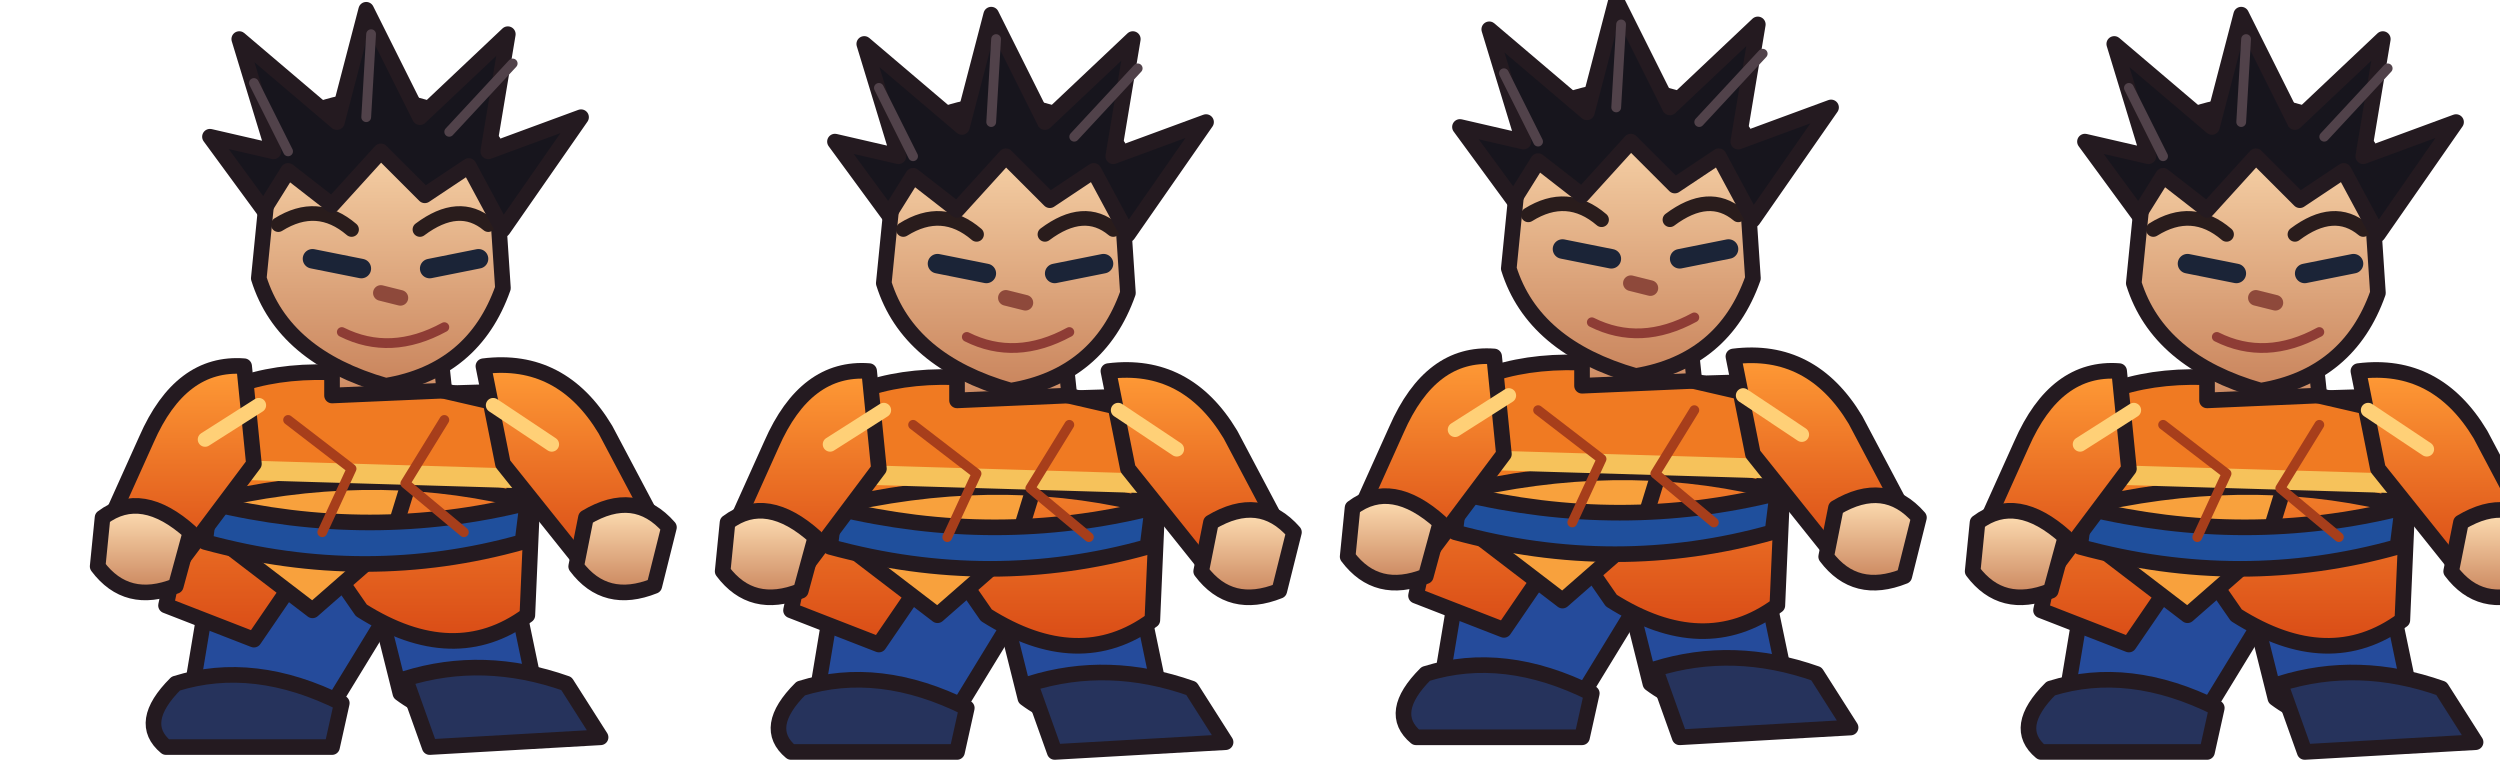
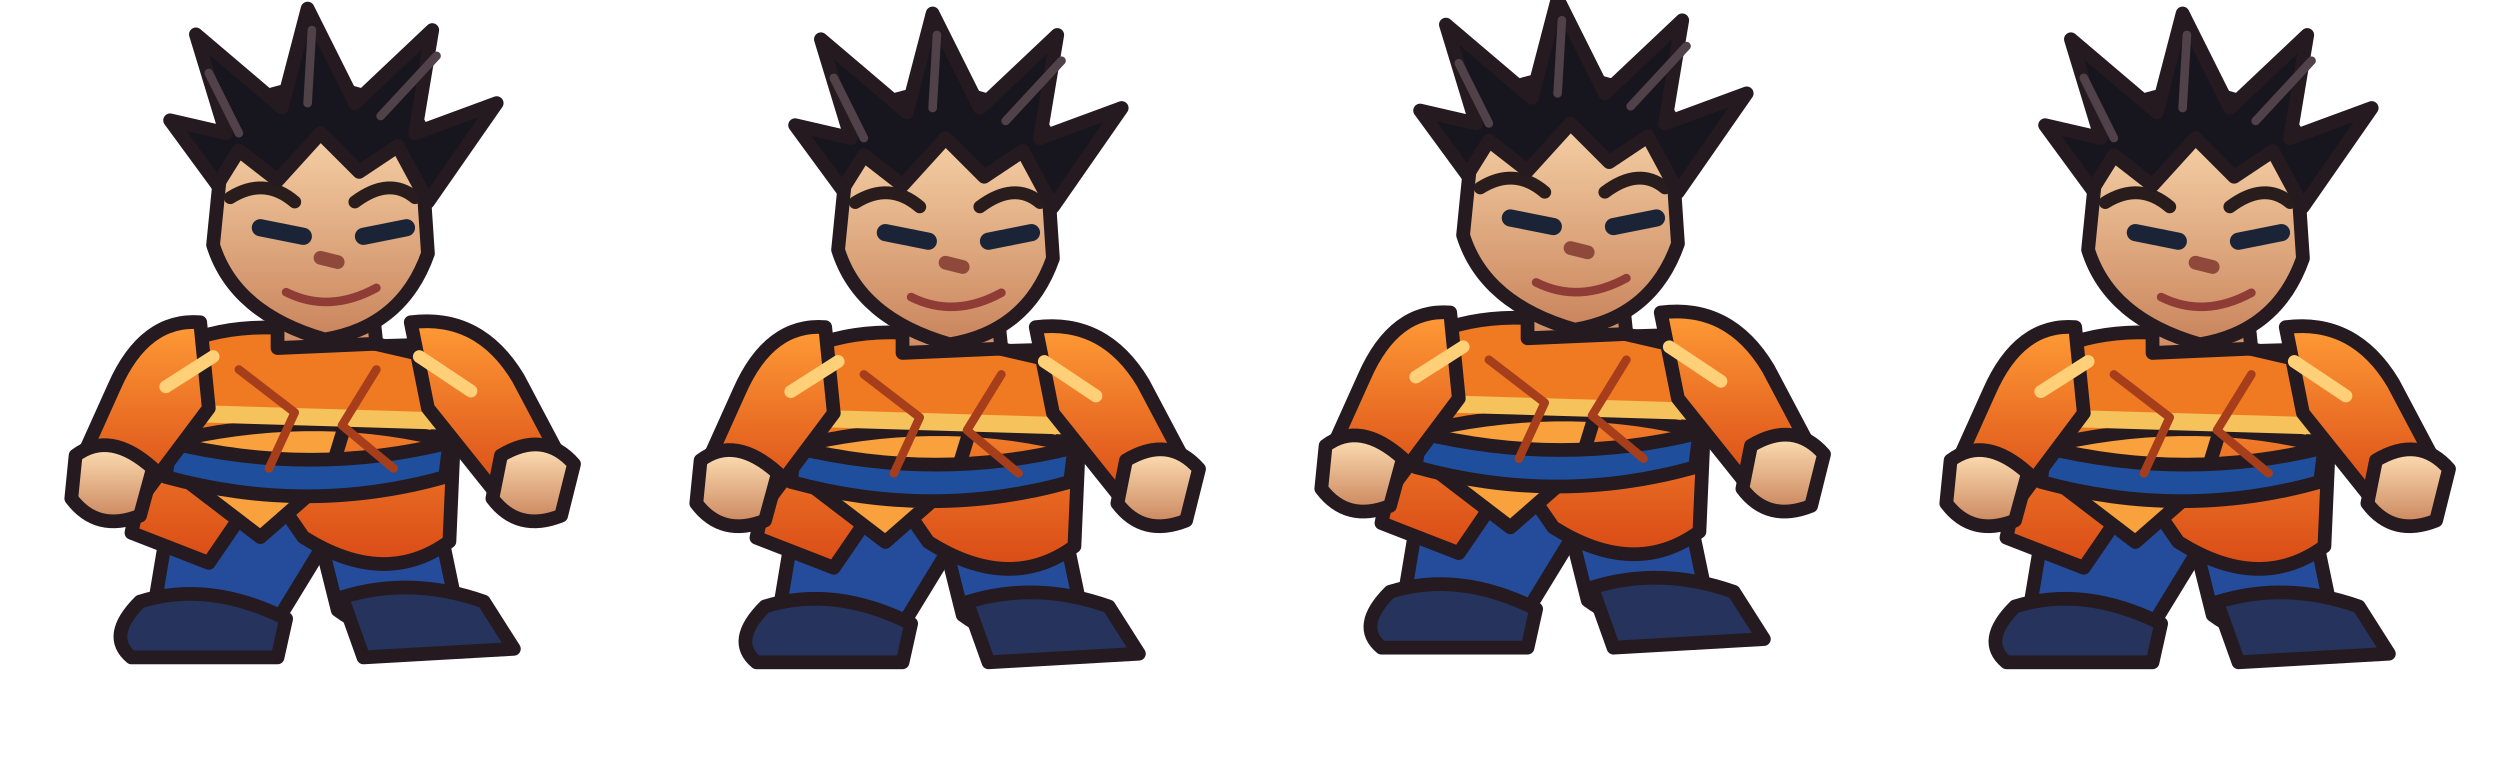
<svg xmlns="http://www.w3.org/2000/svg" width="512" height="160" viewBox="0 0 512 160">
  <defs>
    <linearGradient id="orange" x2="0" y2="1">
      <stop stop-color="#ff9b36" />
      <stop offset="1" stop-color="#d94b16" />
    </linearGradient>
    <linearGradient id="skin" x2="0" y2="1">
      <stop stop-color="#ffe0b5" />
      <stop offset="1" stop-color="#c9845c" />
    </linearGradient>
  </defs>
-   <g id="goku" stroke="#241a20" stroke-width="3.2" stroke-linejoin="round" stroke-linecap="round">
+   <g id="goku" transform="translate(-3 0) scale(.88)" stroke="#241a20" stroke-width="3.2" stroke-linejoin="round" stroke-linecap="round">
    <path d="M43 119 L39 143 Q48 151 67 146 L78 128 L71 116Z" fill="#254b9b" />
    <path d="M76 118 L82 142 Q94 151 110 143 L105 119Z" fill="#254b9b" />
    <path d="M36 140 Q52 135 70 144 L68 153 L34 153 Q28 148 36 140Z" fill="#26335c" />
    <path d="M83 139 Q99 134 116 140 L123 151 L88 153Z" fill="#26335c" />
    <path d="M43 82 L110 80 L108 126 Q93 137 74 125 L65 112 L52 131 L34 124Z" fill="url(#orange)" />
    <path d="M51 82 L88 85 L80 111 L64 125 L47 112Z" fill="#f8a13d" />
    <path d="M42 82 Q57 73 82 78 L108 84 L105 102 Q75 95 42 103Z" fill="#f07a22" />
    <path d="M40 96 L107 98" stroke="#f6c25b" stroke-width="4" />
    <path d="M43 103 Q76 111 108 103 L107 111 Q75 120 42 111Z" fill="#1f4f9c" />
    <path d="M68 61 L89 61 L91 80 L68 81Z" fill="url(#skin)" />
    <path d="M50 75 Q37 74 30 90 L21 110 Q26 119 37 115 L52 95Z" fill="url(#orange)" />
    <path d="M99 75 Q115 73 124 88 L133 105 Q130 117 119 115 L103 95Z" fill="url(#orange)" />
    <path d="M21 106 Q29 100 39 109 L36 120 Q26 124 20 116Z" fill="url(#skin)" />
    <path d="M120 106 Q130 100 137 108 L134 120 Q124 124 118 116Z" fill="url(#skin)" />
    <path d="M56 27 Q78 13 101 29 L103 59 Q97 76 79 79 Q58 73 53 57Z" fill="url(#skin)" />
    <path d="M57 46 Q65 41 72 47 M86 47 Q94 41 100 46" fill="none" stroke="#291c1c" stroke-width="3" />
    <path d="M64 53 L74 55 M88 55 L98 53" stroke="#1b2437" stroke-width="4" />
    <path d="M78 60 L82 61" stroke="#8e493b" />
    <path d="M70 68 Q80 73 91 67" fill="none" stroke="#8e3c35" stroke-width="2" />
    <path d="M54 43 L43 28 L56 31 L49 8 L69 25 L75 2 L86 24 L104 7 L100 31 L119 24 L103 47 L96 34 L87 40 L78 31 L68 42 L59 35Z" fill="#17151d" />
    <path d="M59 31 L52 17 M75 24 L76 7 M92 27 L105 13" fill="none" stroke="#51424a" stroke-width="2" />
    <path d="M59 86 L72 96 L66 109 M91 86 L83 99 L95 109" fill="none" stroke="#a73e1b" stroke-width="2" />
    <path d="M53 83 L42 90 M101 83 L113 91" stroke="#ffd077" stroke-width="3" />
  </g>
  <g transform="translate(128 0) translate(0 1)">
    <use href="#goku" />
  </g>
  <g transform="translate(256 0) translate(0 -2)">
    <use href="#goku" />
  </g>
  <g transform="translate(384 0) translate(0 1)">
    <use href="#goku" />
  </g>
</svg>
